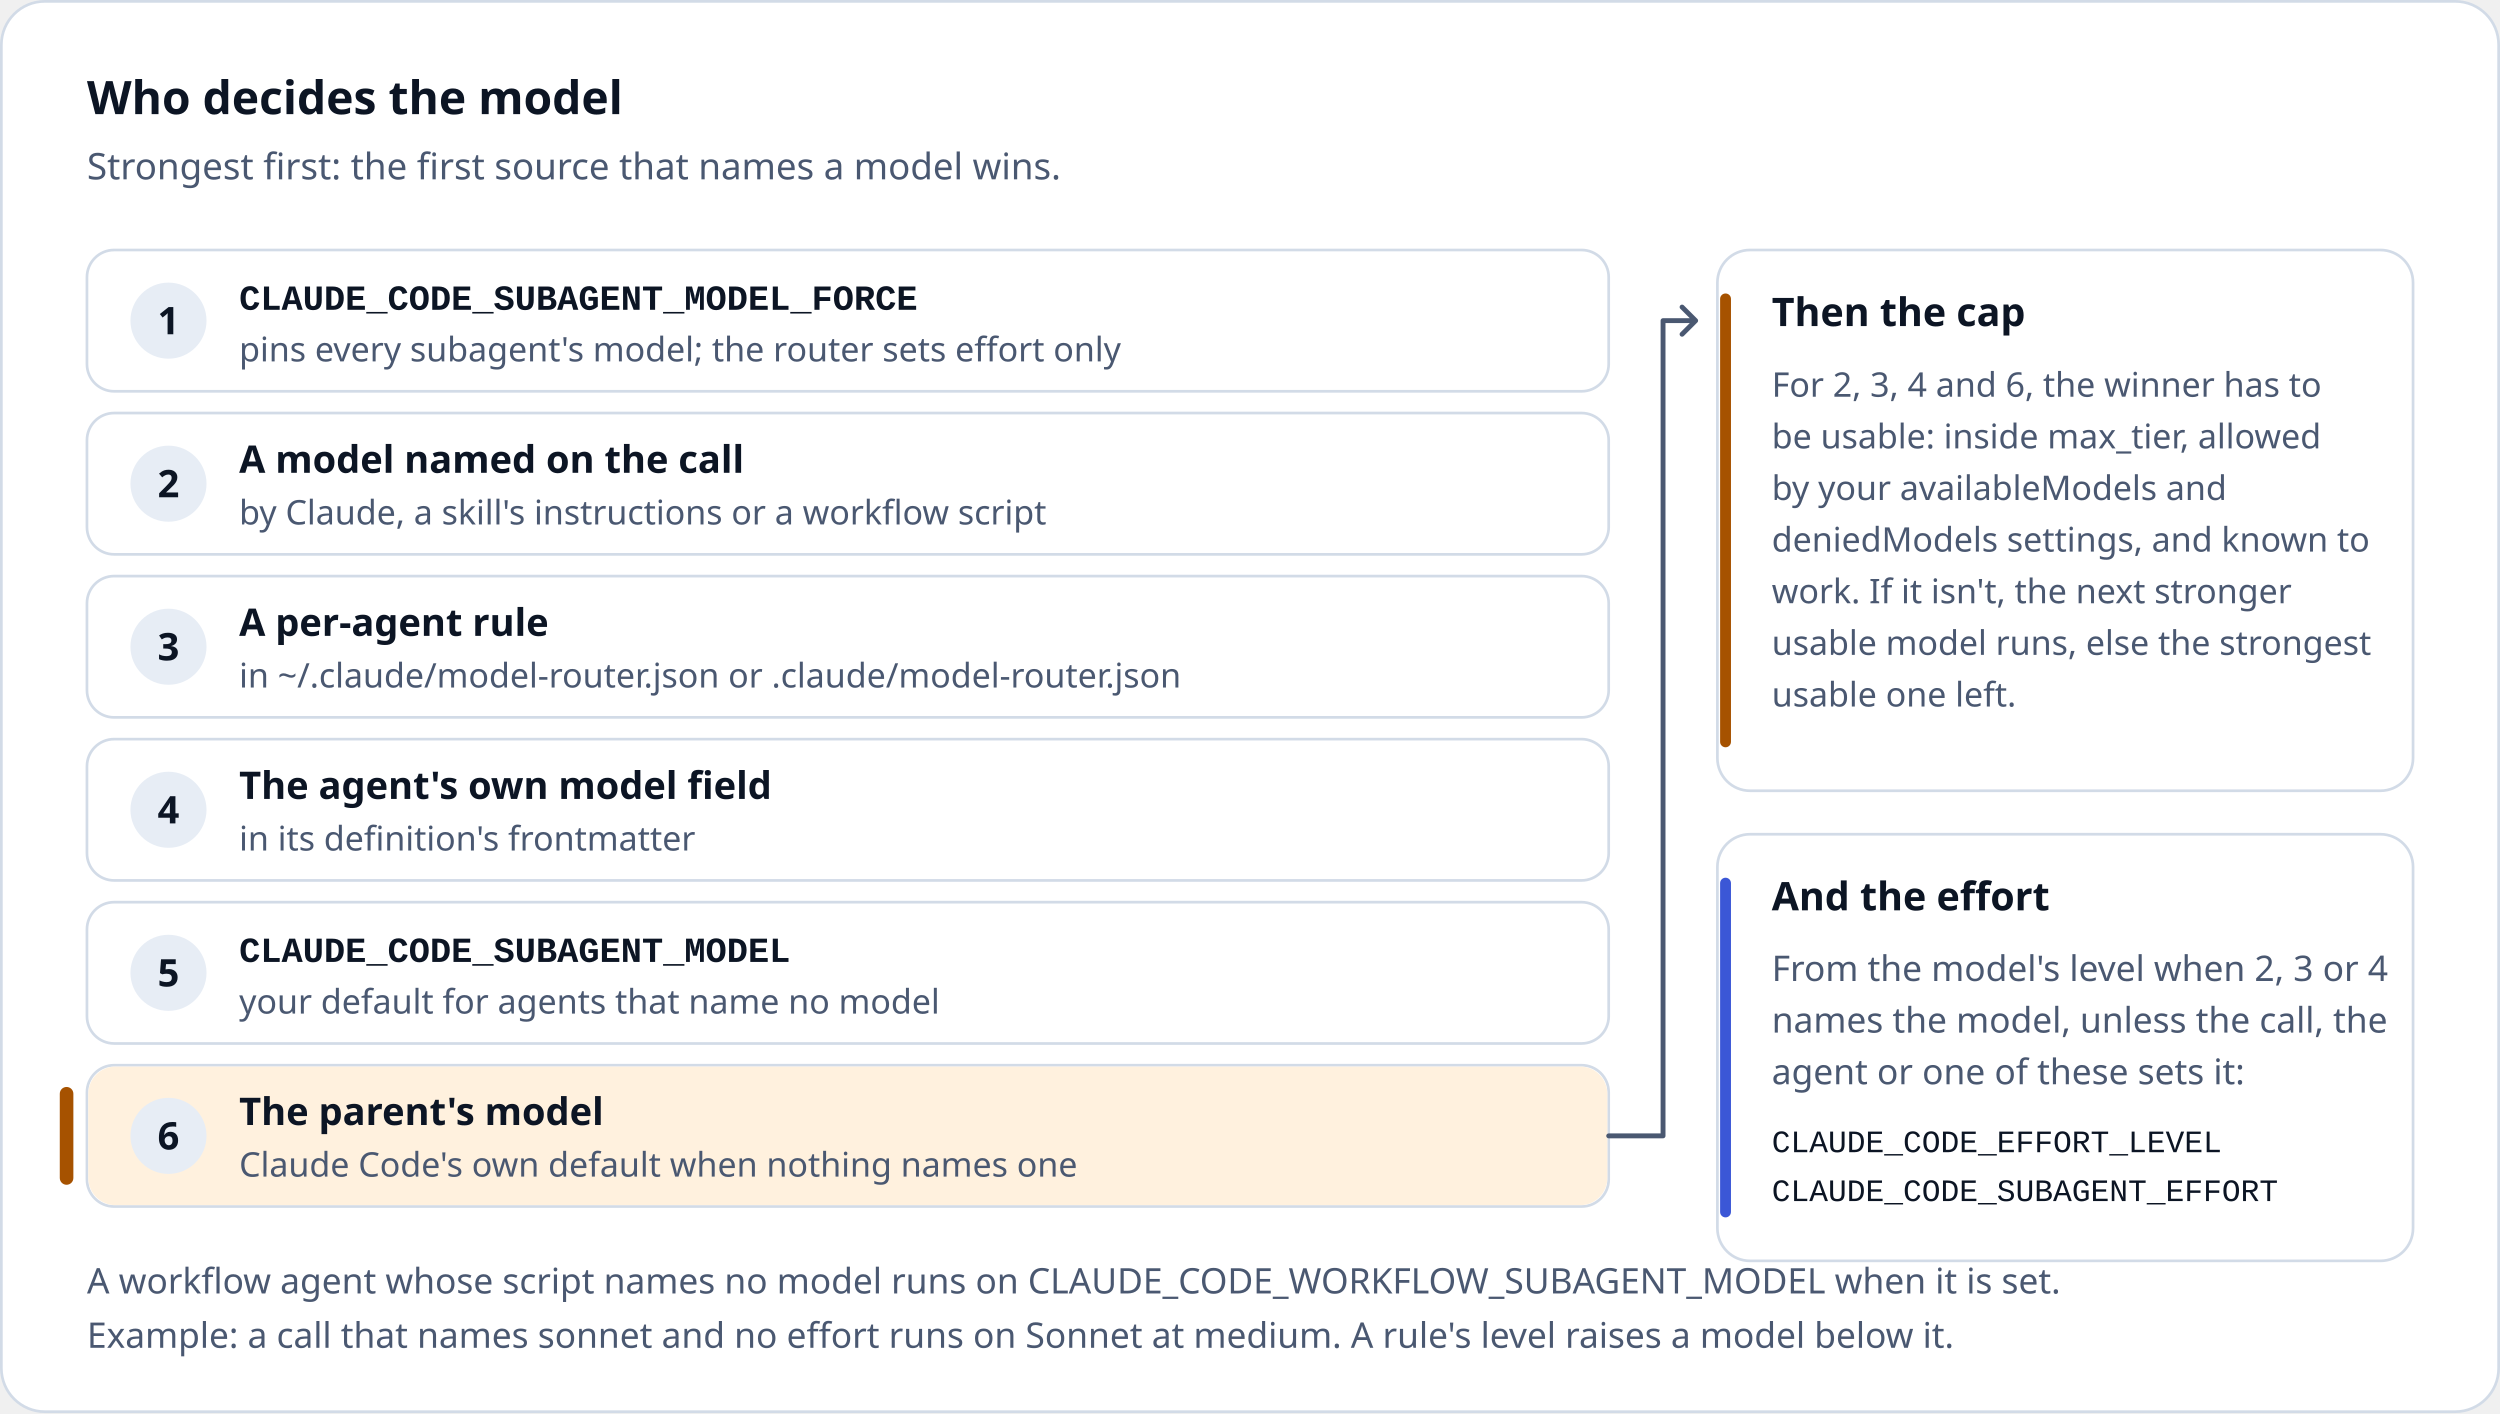
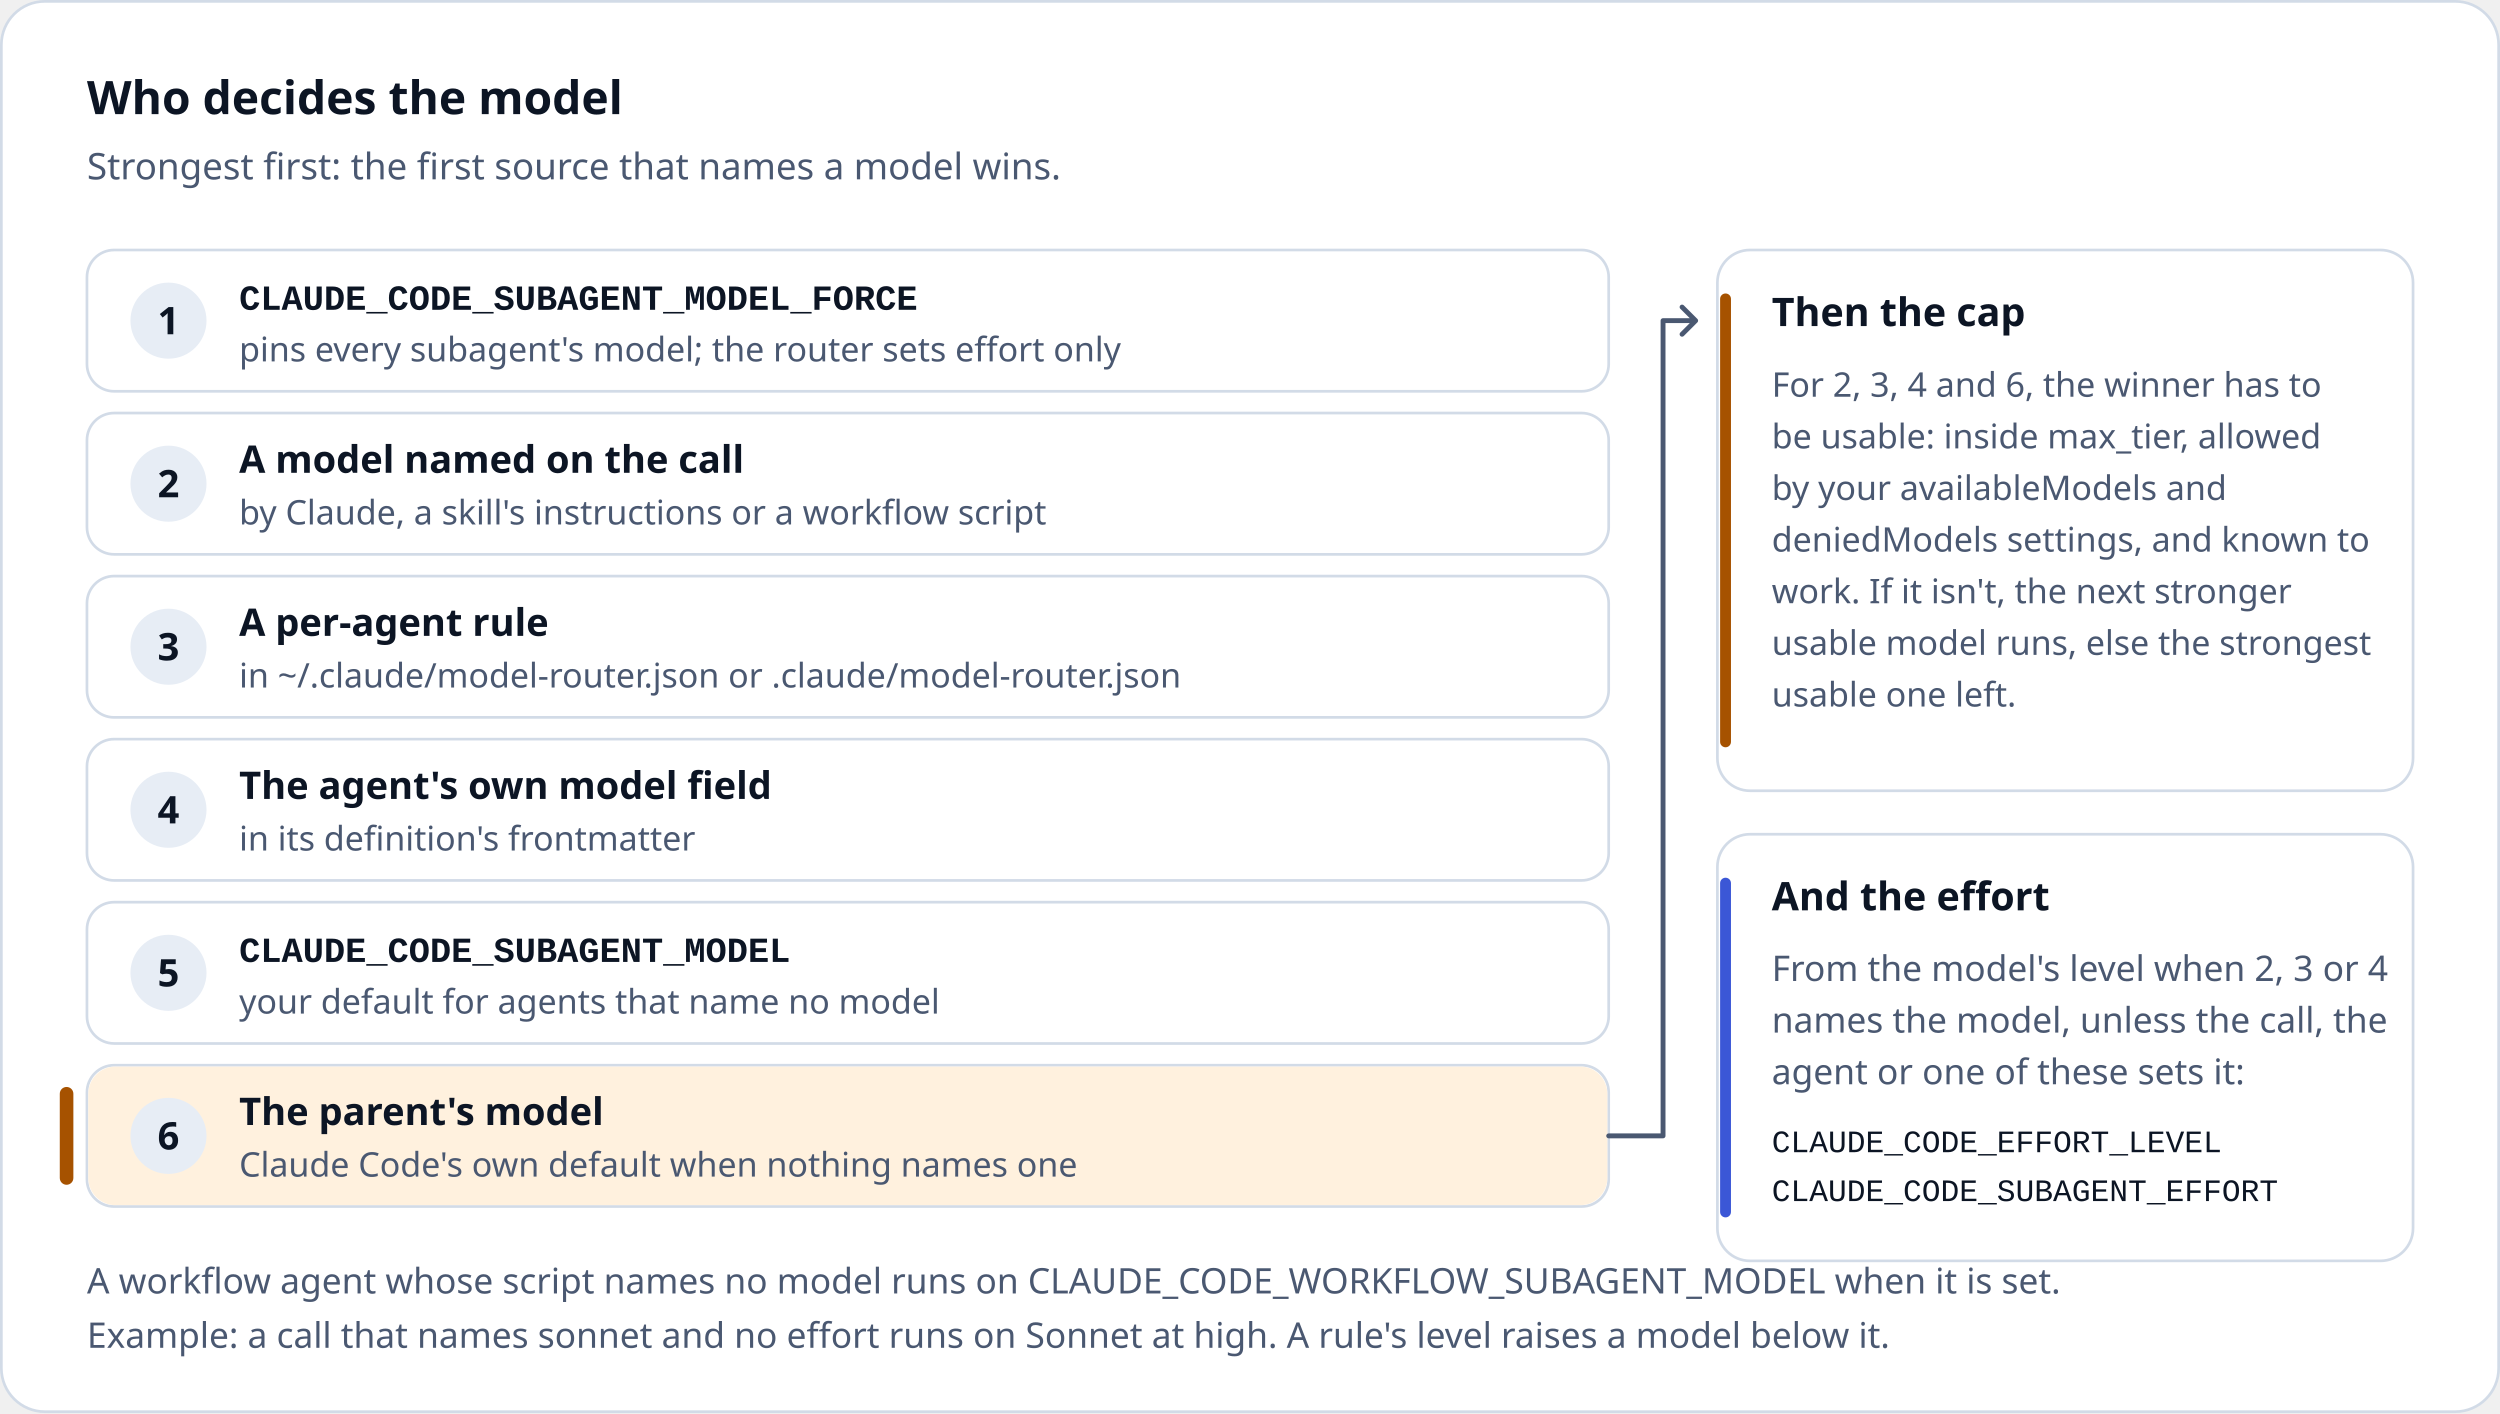
<svg xmlns="http://www.w3.org/2000/svg" viewBox="0 0 920 520" width="920" height="520" role="img" aria-label="Strongest first: CLAUDE_CODE_SUBAGENT_MODEL_FORCE, then a model named on the call, then a per-agent rule in model-router.json, then the agent's own model field, then CLAUDE_CODE_SUBAGENT_MODEL, then the parent's model. For all but the two environment variables, the winner must be usable under the cap and your settings, else the next stronger usable model runs, or the strongest usable one when nothing stronger is left. A workflow agent whose script names no model runs on CLAUDE_CODE_WORKFLOW_SUBAGENT_MODEL when it is set. Effort is filled in from the model's level when the call, a rule or the agent names the model, unless the call, the agent, CLAUDE_CODE_EFFORT_LEVEL or CLAUDE_CODE_SUBAGENT_EFFORT sets it.">
  <style>text{font-family:-apple-system, BlinkMacSystemFont, "Segoe UI", "Noto Sans", Helvetica, Arial, sans-serif}.mono{font-family:ui-monospace, SFMono-Regular, "SF Mono", Menlo, Consolas, "Liberation Mono", monospace}.b{font-weight:600}.card{fill:#FFFFFF;stroke:#D2DBE7}.ink{fill:#0C1524}.mut{fill:#4A5871}.faint{fill:#E7EDF5}.ln{stroke:#D2DBE7}.lnm{stroke:#4A5871}.rt{fill:#A65200}.rts{stroke:#A65200}.rtsoft{fill:#FFF1DE}.halo{stroke:#FFFFFF}.tag{fill:#FFFFFF}.r1{fill:#0E8C6F}.r1s{stroke:#0E8C6F}.r2{fill:#0A78B8}.r2s{stroke:#0A78B8}.r3{fill:#3B57D6}.r3s{stroke:#3B57D6}.r4{fill:#6D3FD1}.r4s{stroke:#6D3FD1}.r5{fill:#A72C8A}.r5s{stroke:#A72C8A}@media (prefers-color-scheme: dark){.card{fill:#0F1828;stroke:#26344B}.ink{fill:#E7EDF6}.mut{fill:#9BA9BD}.faint{fill:#1A263A}.ln{stroke:#26344B}.lnm{stroke:#9BA9BD}.rt{fill:#FFB23E}.rts{stroke:#FFB23E}.rtsoft{fill:#33260F}.halo{stroke:#0F1828}.tag{fill:#0C1524}.r1{fill:#38D3A8}.r1s{stroke:#38D3A8}.r2{fill:#45B4F2}.r2s{stroke:#45B4F2}.r3{fill:#8196FF}.r3s{stroke:#8196FF}.r4{fill:#AA8BFF}.r4s{stroke:#AA8BFF}.r5{fill:#F27BCD}.r5s{stroke:#F27BCD}}</style>
  <rect x="0.5" y="0.5" width="919" height="519" rx="16" class="card" />
  <text x="32" y="42" class="ink b" font-size="17">Who decides the model</text>
  <text x="32" y="66" class="mut" font-size="13.5">Strongest first: the first source that names a model wins.</text>
  <rect x="32" y="92" width="560" height="52" rx="10" class="card" stroke-width="1" />
  <circle cx="62" cy="118" r="14" class="faint" />
  <text x="62" y="123" class="ink b" font-size="14" text-anchor="middle">1</text>
  <text x="88" y="114" class="mono ink b" font-size="13">CLAUDE_CODE_SUBAGENT_MODEL_FORCE</text>
  <text x="88" y="133" class="mut" font-size="12.5">pins every subagent's model; the router sets effort only</text>
  <rect x="32" y="152" width="560" height="52" rx="10" class="card" stroke-width="1" />
  <circle cx="62" cy="178" r="14" class="faint" />
  <text x="62" y="183" class="ink b" font-size="14" text-anchor="middle">2</text>
  <text x="88" y="174" class="ink b" font-size="14">A model named on the call</text>
  <text x="88" y="193" class="mut" font-size="12.5">by Claude, a skill's instructions or a workflow script</text>
  <rect x="32" y="212" width="560" height="52" rx="10" class="card" stroke-width="1" />
  <circle cx="62" cy="238" r="14" class="faint" />
  <text x="62" y="243" class="ink b" font-size="14" text-anchor="middle">3</text>
  <text x="88" y="234" class="ink b" font-size="14">A per-agent rule</text>
  <text x="88" y="253" class="mut" font-size="12.5">in ~/.claude/model-router.json or .claude/model-router.json</text>
  <rect x="32" y="272" width="560" height="52" rx="10" class="card" stroke-width="1" />
  <circle cx="62" cy="298" r="14" class="faint" />
  <text x="62" y="303" class="ink b" font-size="14" text-anchor="middle">4</text>
  <text x="88" y="294" class="ink b" font-size="14">The agent's own model field</text>
  <text x="88" y="313" class="mut" font-size="12.5">in its definition's frontmatter</text>
  <rect x="32" y="332" width="560" height="52" rx="10" class="card" stroke-width="1" />
  <circle cx="62" cy="358" r="14" class="faint" />
  <text x="62" y="363" class="ink b" font-size="14" text-anchor="middle">5</text>
  <text x="88" y="354" class="mono ink b" font-size="13">CLAUDE_CODE_SUBAGENT_MODEL</text>
  <text x="88" y="373" class="mut" font-size="12.5">your default for agents that name no model</text>
  <rect x="32" y="392" width="560" height="52" rx="10" class="card" stroke-width="1" />
  <rect x="32.5" y="392.5" width="559" height="51" rx="10" class="rtsoft" />
  <circle cx="62" cy="418" r="14" class="faint" />
  <text x="62" y="423" class="ink b" font-size="14" text-anchor="middle">6</text>
  <text x="88" y="414" class="ink b" font-size="14">The parent's model</text>
  <text x="88" y="433" class="mut" font-size="12.5">Claude Code's own default when nothing names one</text>
  <rect x="22" y="400" width="5" height="36" rx="2.5" class="rt" />
  <path d="M592 418H612V118H624M619 113L624 118L619 123" class="lnm" stroke-width="1.8" fill="none" stroke-linecap="round" stroke-linejoin="round" />
  <rect x="632" y="92" width="256" height="199" rx="12" class="card" stroke-width="1" />
  <rect x="633" y="108" width="4" height="167" rx="2" class="rt" />
  <text x="652" y="120" class="ink b" font-size="14.5">Then the cap</text>
  <text x="652" y="146" class="mut" font-size="12.5">For 2, 3, 4 and 6, the winner has to</text>
  <text x="652" y="165" class="mut" font-size="12.5">be usable: inside max_tier, allowed</text>
  <text x="652" y="184" class="mut" font-size="12.5">by your availableModels and</text>
  <text x="652" y="203" class="mut" font-size="12.5">deniedModels settings, and known to</text>
  <text x="652" y="222" class="mut" font-size="12.5">work. If it isn't, the next stronger</text>
  <text x="652" y="241" class="mut" font-size="12.5">usable model runs, else the strongest</text>
  <text x="652" y="260" class="mut" font-size="12.5">usable one left.</text>
  <rect x="632" y="307" width="256" height="157" rx="12" class="card" stroke-width="1" />
  <rect x="633" y="323" width="4" height="125" rx="2" class="r3" />
  <text x="652" y="335" class="ink b" font-size="14.5">And the effort</text>
  <text x="652" y="361" class="mut" font-size="13">From the model's level when 2, 3 or 4</text>
  <text x="652" y="380" class="mut" font-size="13">names the model, unless the call, the</text>
  <text x="652" y="399" class="mut" font-size="13">agent or one of these sets it:</text>
  <text x="652" y="424" class="mono ink" font-size="11.5">CLAUDE_CODE_EFFORT_LEVEL</text>
  <text x="652" y="442" class="mono ink" font-size="11.5">CLAUDE_CODE_SUBAGENT_EFFORT</text>
  <text x="32" y="476" class="mut" font-size="13">A workflow agent whose script names no model runs on CLAUDE_CODE_WORKFLOW_SUBAGENT_MODEL when it is set.</text>
-   <text x="32" y="496" class="mut" font-size="13">Example: a call that names sonnet and no effort runs on Sonnet at medium. A rule's level raises a model below it.</text>
+   <text x="32" y="496" class="mut" font-size="13">Example: a call that names sonnet and no effort runs on Sonnet at high. A rule's level raises a model below it.</text>
</svg>
